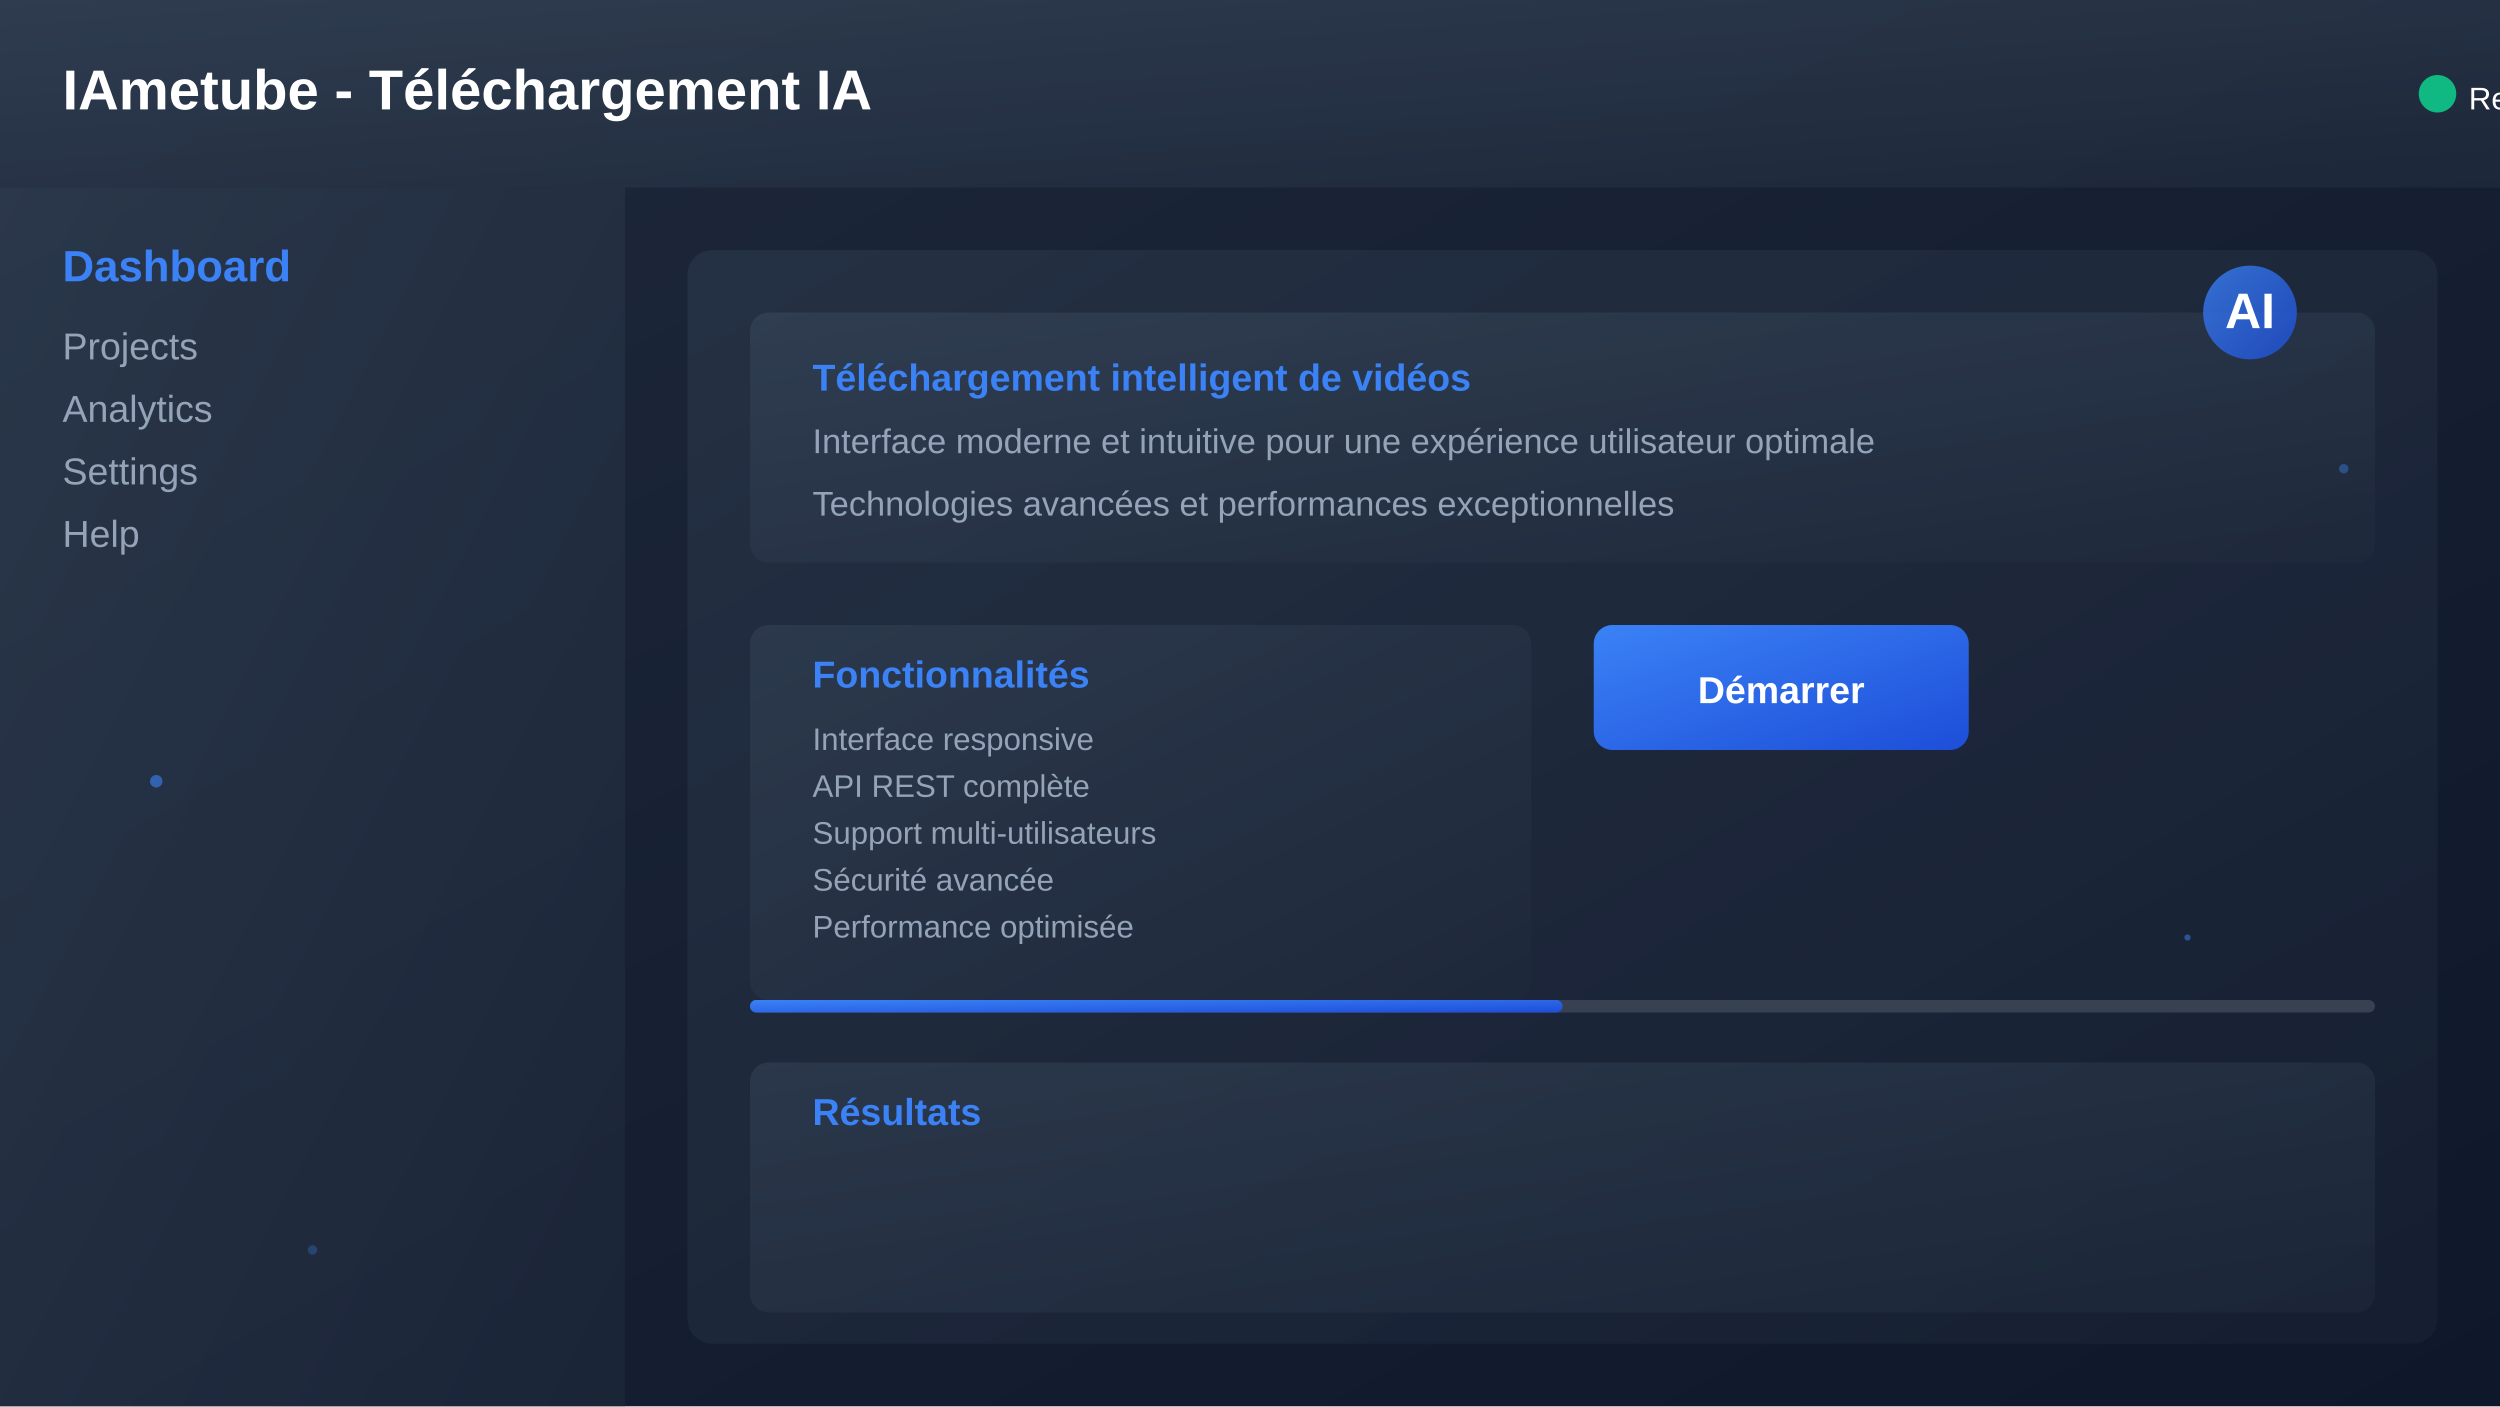
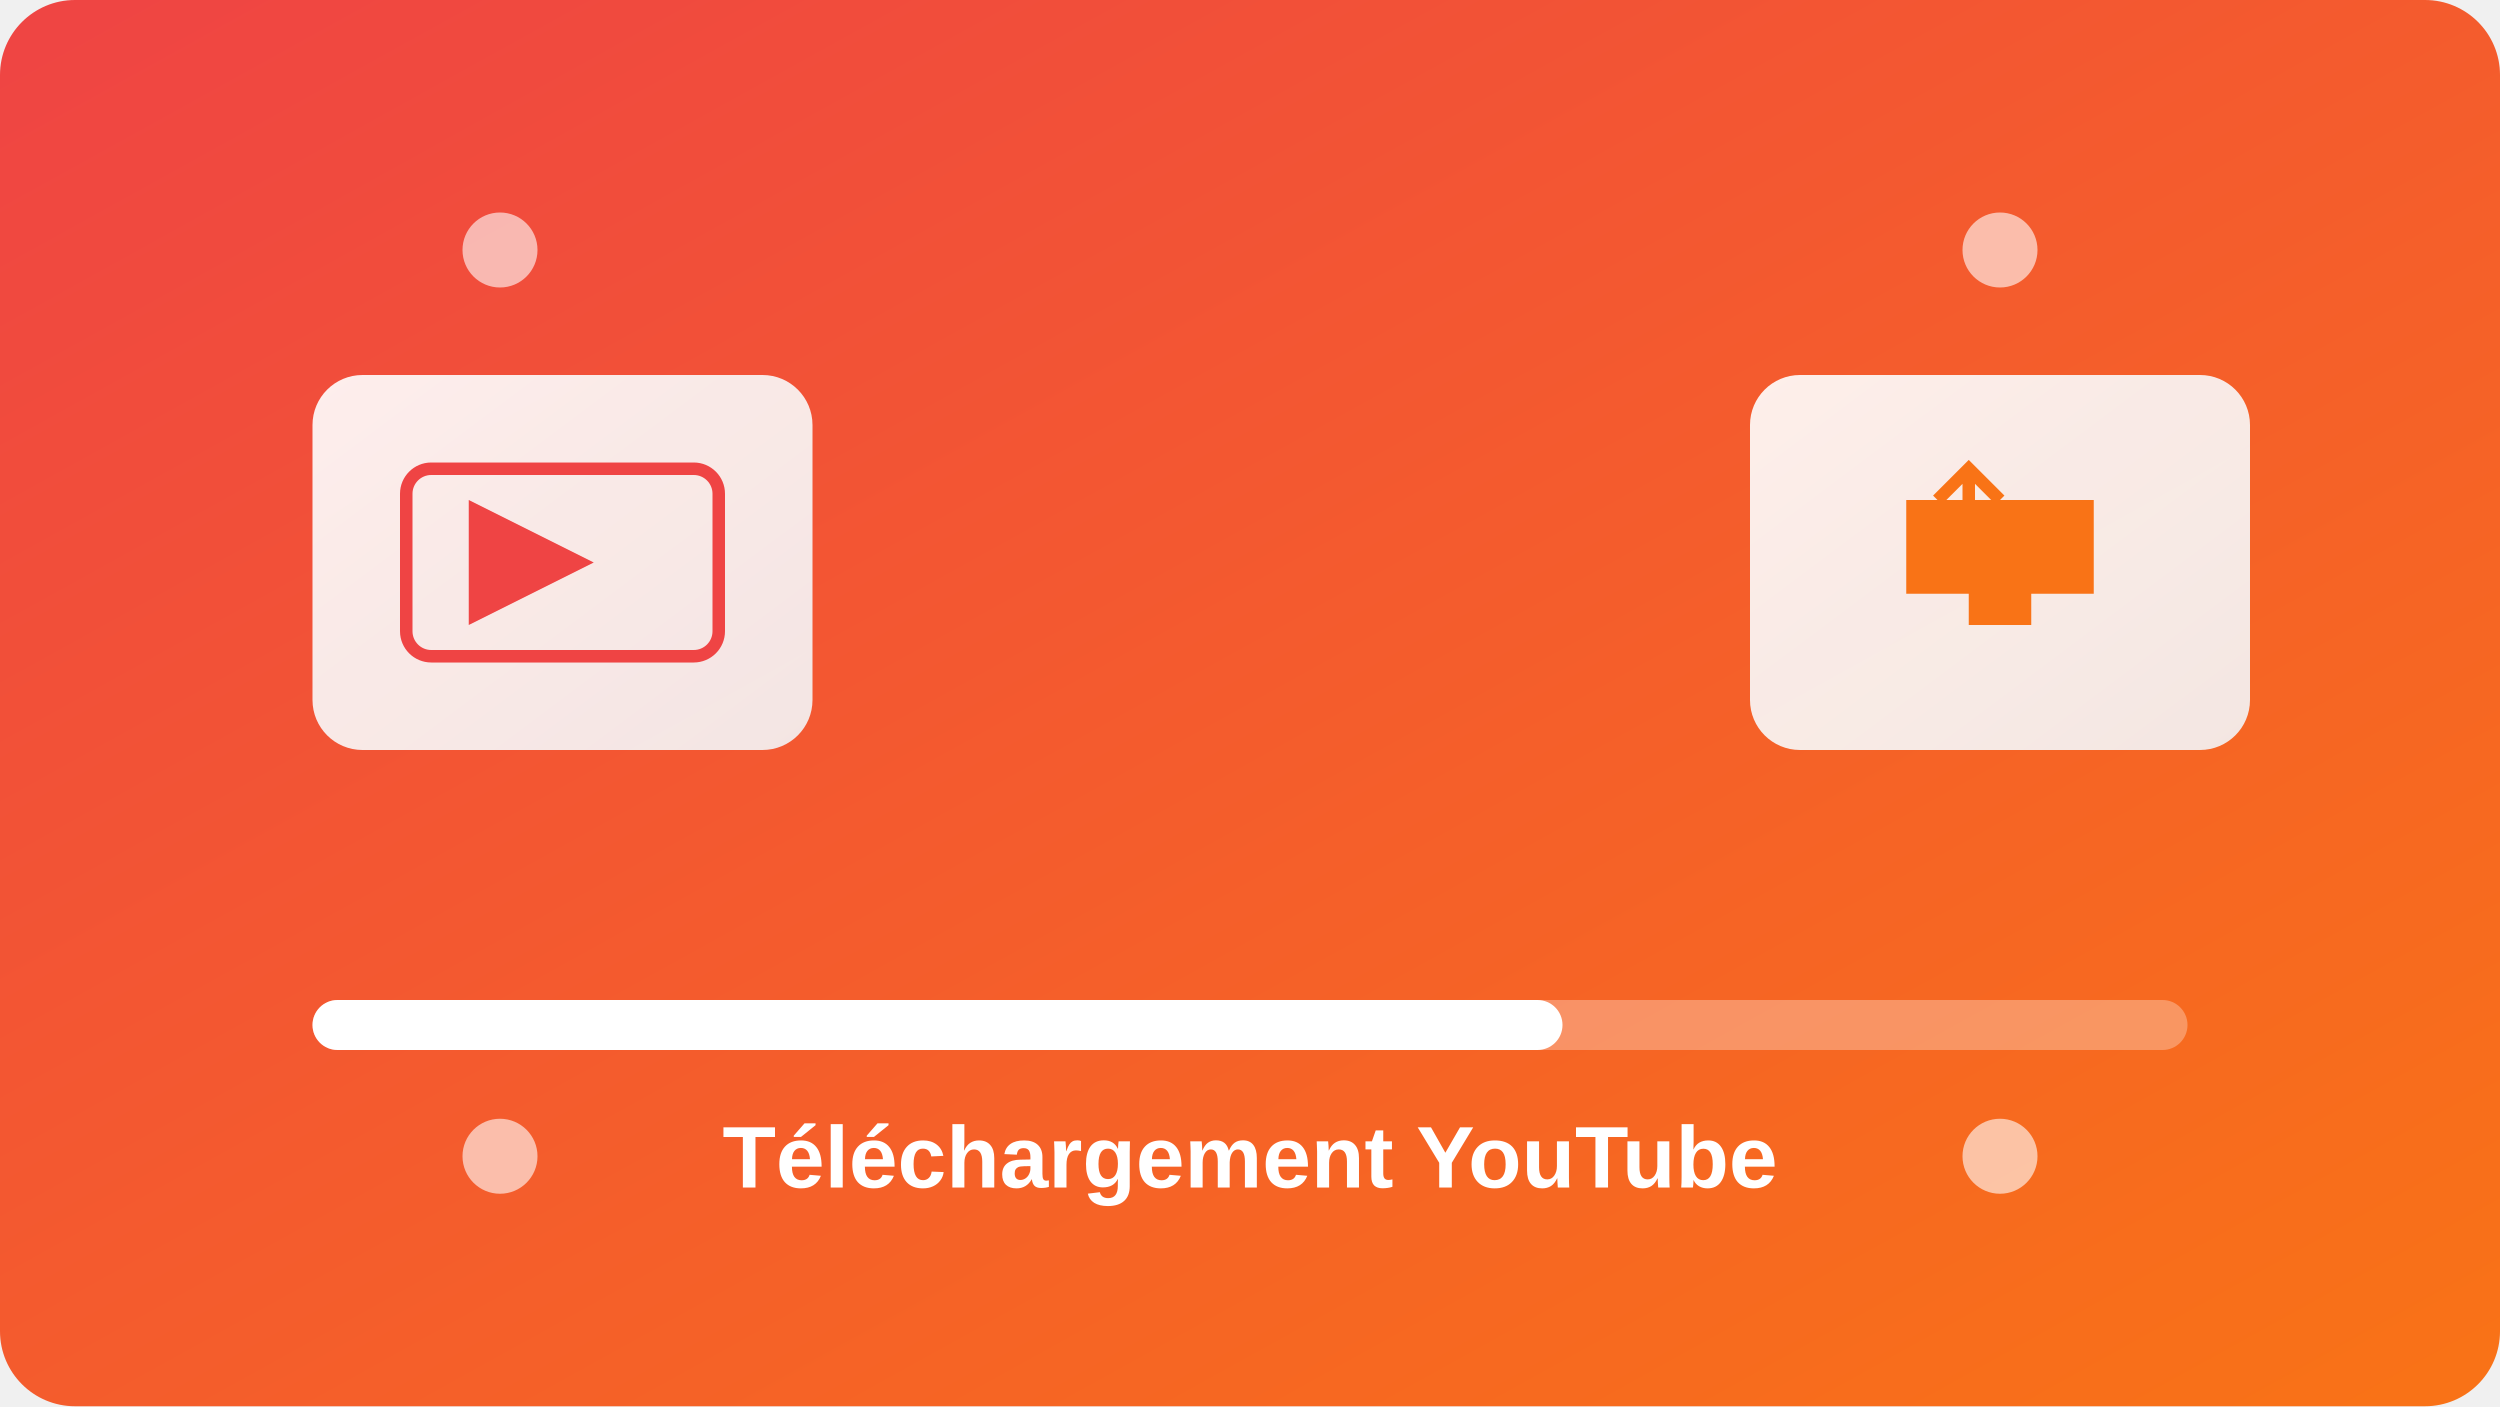
- <svg xmlns="http://www.w3.org/2000/svg" width="800" height="450" viewBox="0 0 800 450">
+ <svg xmlns="http://www.w3.org/2000/svg" width="400" height="225" viewBox="0 0 400 225">
  <defs>
    <linearGradient id="bgGradient" x1="0%" y1="0%" x2="100%" y2="100%">
-       <stop offset="0%" style="stop-color:#1e293b;stop-opacity:1" />
-       <stop offset="100%" style="stop-color:#0f172a;stop-opacity:1" />
+       <stop offset="0%" style="stop-color:#ef4444;stop-opacity:1" />
+       <stop offset="100%" style="stop-color:#f97316;stop-opacity:1" />
    </linearGradient>
-     <linearGradient id="cardGradient" x1="0%" y1="0%" x2="100%" y2="100%">
-       <stop offset="0%" style="stop-color:#334155;stop-opacity:1" />
-       <stop offset="100%" style="stop-color:#1e293b;stop-opacity:1" />
-     </linearGradient>
-     <linearGradient id="accentGradient" x1="0%" y1="0%" x2="100%" y2="100%">
-       <stop offset="0%" style="stop-color:#3b82f6;stop-opacity:1" />
-       <stop offset="100%" style="stop-color:#1d4ed8;stop-opacity:1" />
+     <linearGradient id="iconGradient" x1="0%" y1="0%" x2="100%" y2="100%">
+       <stop offset="0%" style="stop-color:#ffffff;stop-opacity:1" />
+       <stop offset="100%" style="stop-color:#f3f4f6;stop-opacity:1" />
    </linearGradient>
  </defs>
-   <rect width="800" height="450" fill="url(#bgGradient)" />
-   <rect x="0" y="0" width="800" height="60" fill="url(#cardGradient)" opacity="0.8" />
-   <text x="20" y="35" font-family="Arial, sans-serif" font-size="18" font-weight="bold" fill="#ffffff">IAmetube - Téléchargement IA</text>
-   <rect x="0" y="60" width="200" height="390" fill="url(#cardGradient)" opacity="0.6" />
-   <text x="20" y="90" font-family="Arial, sans-serif" font-size="14" font-weight="bold" fill="#3b82f6">Dashboard</text>
-   <text x="20" y="115" font-family="Arial, sans-serif" font-size="12" fill="#94a3b8">Projects</text>
-   <text x="20" y="135" font-family="Arial, sans-serif" font-size="12" fill="#94a3b8">Analytics</text>
-   <text x="20" y="155" font-family="Arial, sans-serif" font-size="12" fill="#94a3b8">Settings</text>
-   <text x="20" y="175" font-family="Arial, sans-serif" font-size="12" fill="#94a3b8">Help</text>
-   <rect x="220" y="80" width="560" height="350" fill="url(#cardGradient)" opacity="0.4" rx="8" />
-   <rect x="240" y="100" width="520" height="80" fill="url(#cardGradient)" opacity="0.8" rx="6" />
-   <text x="260" y="125" font-family="Arial, sans-serif" font-size="12" font-weight="bold" fill="#3b82f6">Téléchargement intelligent de vidéos</text>
-   <text x="260" y="145" font-family="Arial, sans-serif" font-size="11" fill="#94a3b8">Interface moderne et intuitive pour une expérience utilisateur optimale</text>
-   <text x="260" y="165" font-family="Arial, sans-serif" font-size="11" fill="#94a3b8">Technologies avancées et performances exceptionnelles</text>
-   <rect x="240" y="200" width="250" height="120" fill="url(#cardGradient)" opacity="0.6" rx="6" />
-   <text x="260" y="220" font-family="Arial, sans-serif" font-size="12" font-weight="bold" fill="#3b82f6">Fonctionnalités</text>
-   <text x="260" y="240" font-family="Arial, sans-serif" font-size="10" fill="#94a3b8">Interface responsive</text>
-   <text x="260" y="255" font-family="Arial, sans-serif" font-size="10" fill="#94a3b8">API REST complète</text>
-   <text x="260" y="270" font-family="Arial, sans-serif" font-size="10" fill="#94a3b8">Support multi-utilisateurs</text>
-   <text x="260" y="285" font-family="Arial, sans-serif" font-size="10" fill="#94a3b8">Sécurité avancée</text>
-   <text x="260" y="300" font-family="Arial, sans-serif" font-size="10" fill="#94a3b8">Performance optimisée</text>
-   <rect x="510" y="200" width="120" height="40" fill="url(#accentGradient)" rx="6" />
-   <text x="570" y="225" font-family="Arial, sans-serif" font-size="12" font-weight="bold" fill="#ffffff" text-anchor="middle">Démarrer</text>
-   <rect x="240" y="340" width="520" height="80" fill="url(#cardGradient)" opacity="0.6" rx="6" />
-   <text x="260" y="360" font-family="Arial, sans-serif" font-size="12" font-weight="bold" fill="#3b82f6">Résultats</text>
-   <circle cx="50" cy="250" r="2" fill="#3b82f6" opacity="0.6">
-     <animate attributeName="opacity" values="0.6;1;0.6" dur="2s" repeatCount="indefinite" />
-   </circle>
-   <circle cx="750" cy="150" r="1.5" fill="#3b82f6" opacity="0.4">
-     <animate attributeName="opacity" values="0.4;0.8;0.4" dur="1.5s" repeatCount="indefinite" />
-   </circle>
-   <circle cx="700" cy="300" r="1" fill="#3b82f6" opacity="0.5">
-     <animate attributeName="opacity" values="0.5;1;0.5" dur="3s" repeatCount="indefinite" />
-   </circle>
-   <circle cx="100" cy="400" r="1.5" fill="#3b82f6" opacity="0.3">
-     <animate attributeName="opacity" values="0.3;0.7;0.3" dur="2.5s" repeatCount="indefinite" />
-   </circle>
-   <g transform="translate(720, 100)">
-     <circle cx="0" cy="0" r="15" fill="url(#accentGradient)" opacity="0.8" />
-     <text x="0" y="5" font-family="Arial, sans-serif" font-size="16" font-weight="bold" fill="#ffffff" text-anchor="middle">AI</text>
+   <rect width="400" height="225" fill="url(#bgGradient)" rx="12" ry="12" />
+   <g transform="translate(50, 60)">
+     <rect x="0" y="0" width="80" height="60" rx="8" fill="url(#iconGradient)" opacity="0.9" />
+     <polygon points="25,20 25,40 45,30" fill="#ef4444" />
+     <rect x="15" y="15" width="50" height="30" rx="4" fill="none" stroke="#ef4444" stroke-width="2" />
  </g>
-   <rect x="240" y="320" width="520" height="4" fill="#374151" rx="2" />
-   <rect x="240" y="320" width="260" height="4" fill="url(#accentGradient)" rx="2">
-     <animate attributeName="width" values="0;260;520;260" dur="4s" repeatCount="indefinite" />
-   </rect>
-   <circle cx="780" cy="30" r="6" fill="#10b981" />
-   <text x="790" y="35" font-family="Arial, sans-serif" font-size="10" fill="#ffffff">Ready</text>
+   <g transform="translate(280, 60)">
+     <rect x="0" y="0" width="80" height="60" rx="8" fill="url(#iconGradient)" opacity="0.9" />
+     <path d="M25,20 L25,35 L35,35 L35,40 L45,40 L45,35 L55,35 L55,20 Z" fill="#f97316" />
+     <path d="M35,15 L35,25 M30,20 L35,15 L40,20" stroke="#f97316" stroke-width="2" fill="none" />
+   </g>
+   <rect x="50" y="160" width="300" height="8" rx="4" fill="rgba(255,255,255,0.3)" />
+   <rect x="50" y="160" width="200" height="8" rx="4" fill="white" />
+   <text x="200" y="190" text-anchor="middle" fill="white" font-family="Arial, sans-serif" font-size="14" font-weight="bold">
+     Téléchargement YouTube
+   </text>
+   <circle cx="80" cy="40" r="6" fill="white" opacity="0.6" />
+   <circle cx="320" cy="40" r="6" fill="white" opacity="0.6" />
+   <circle cx="80" cy="185" r="6" fill="white" opacity="0.6" />
+   <circle cx="320" cy="185" r="6" fill="white" opacity="0.6" />
</svg>
